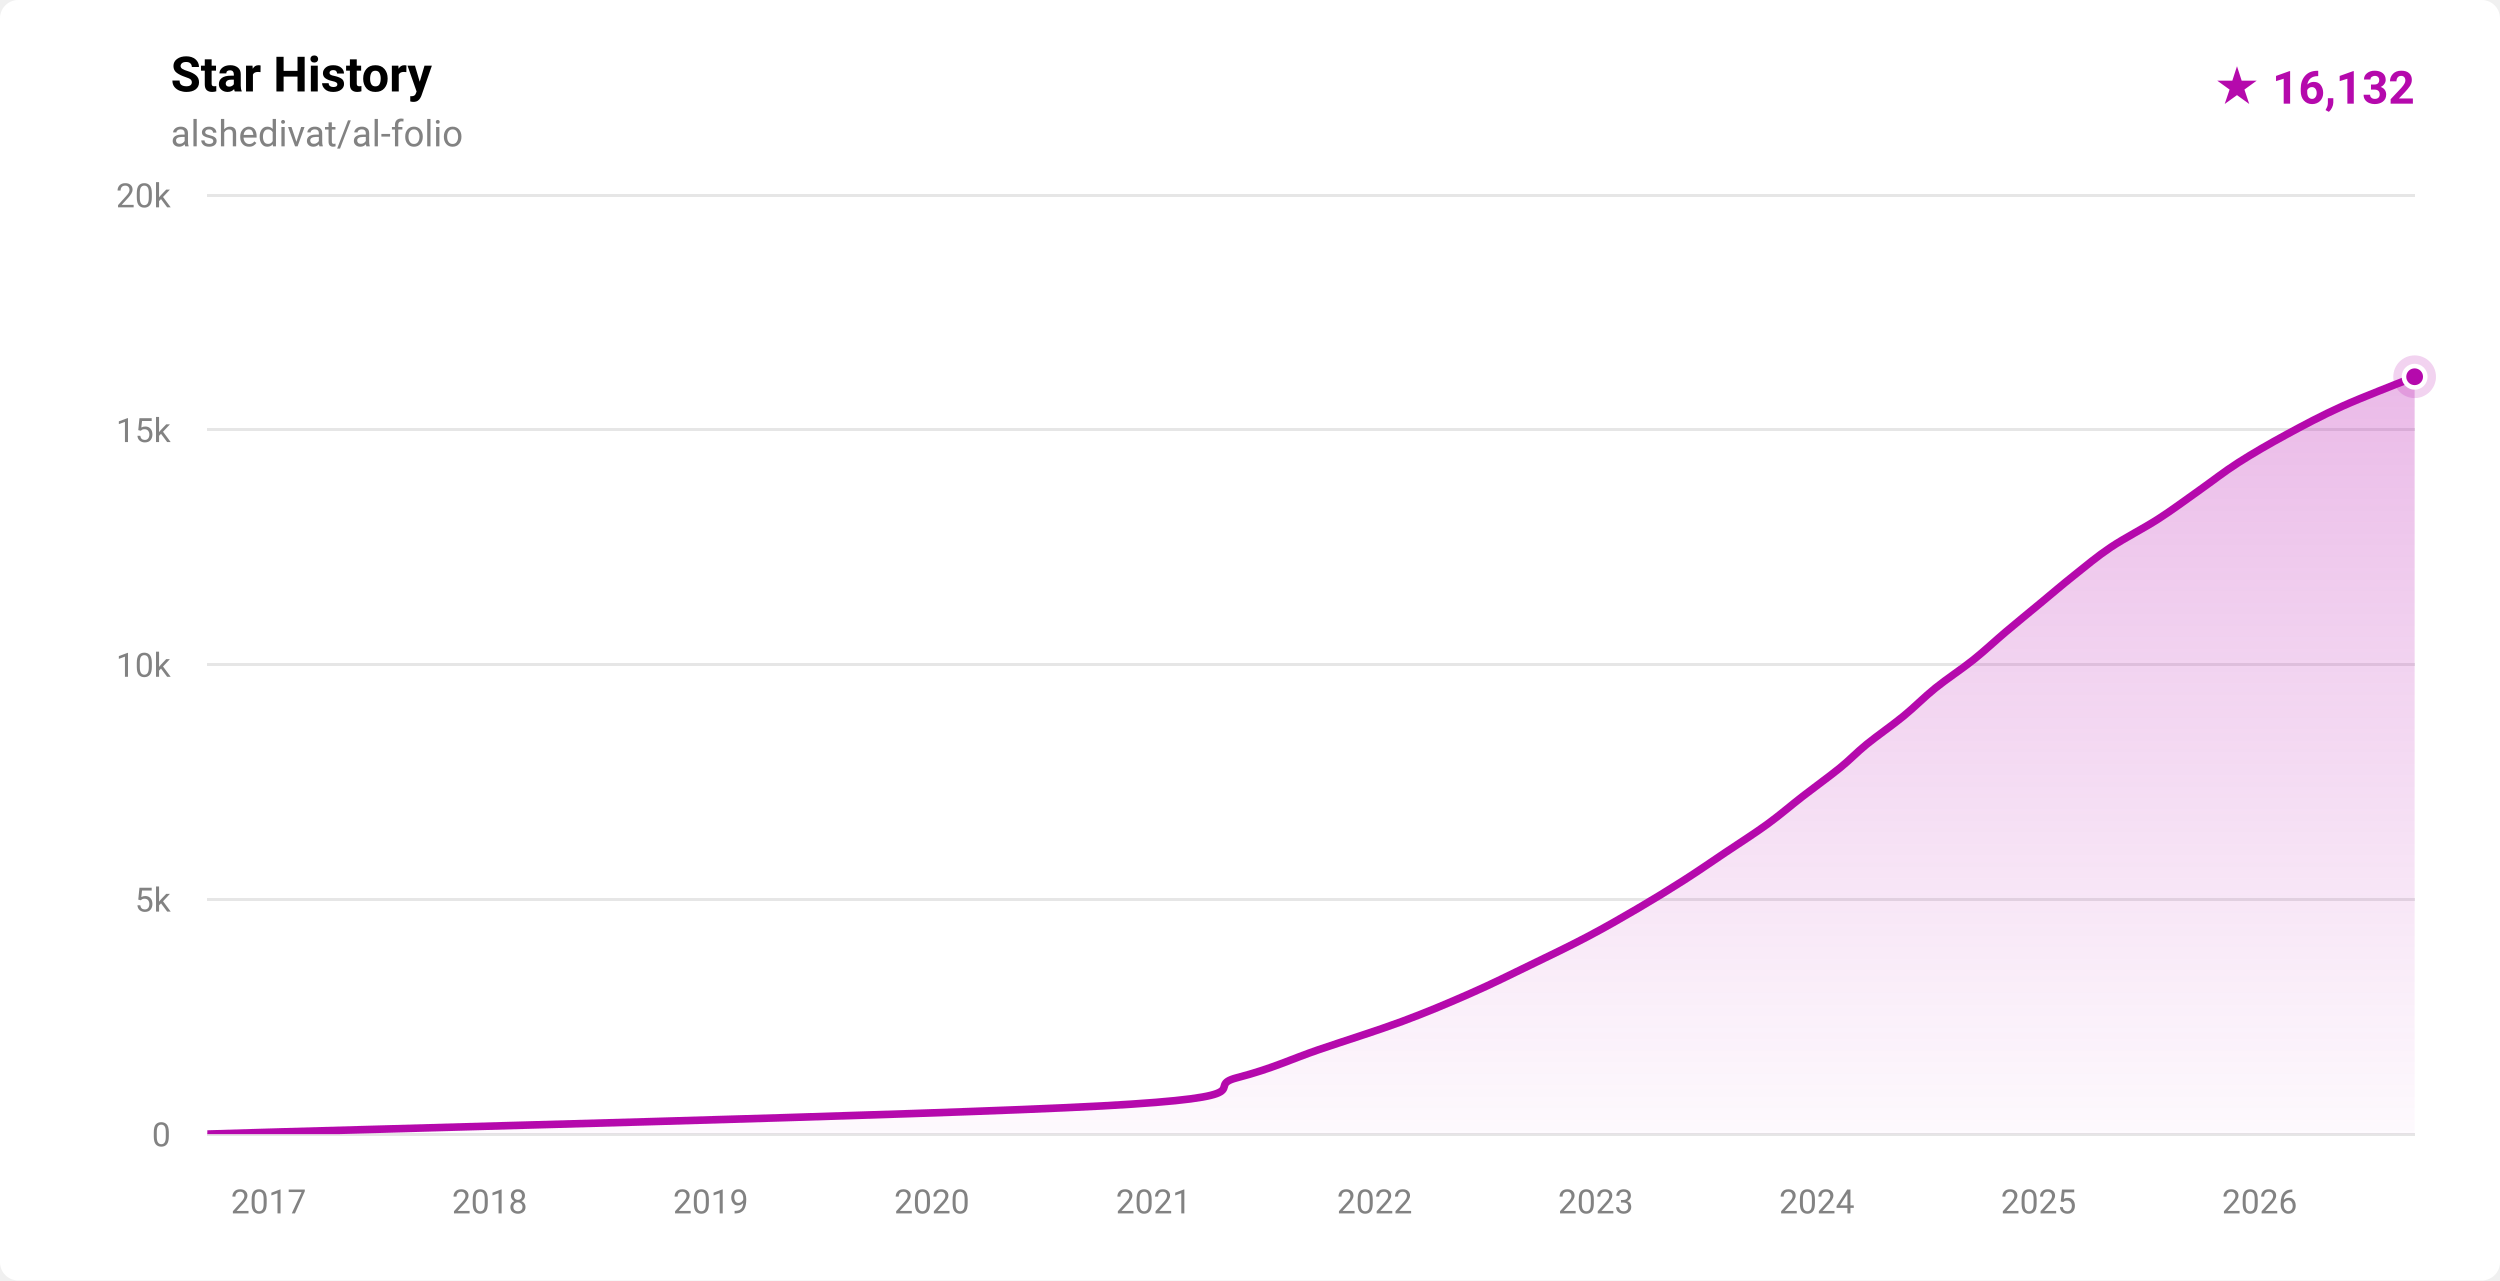
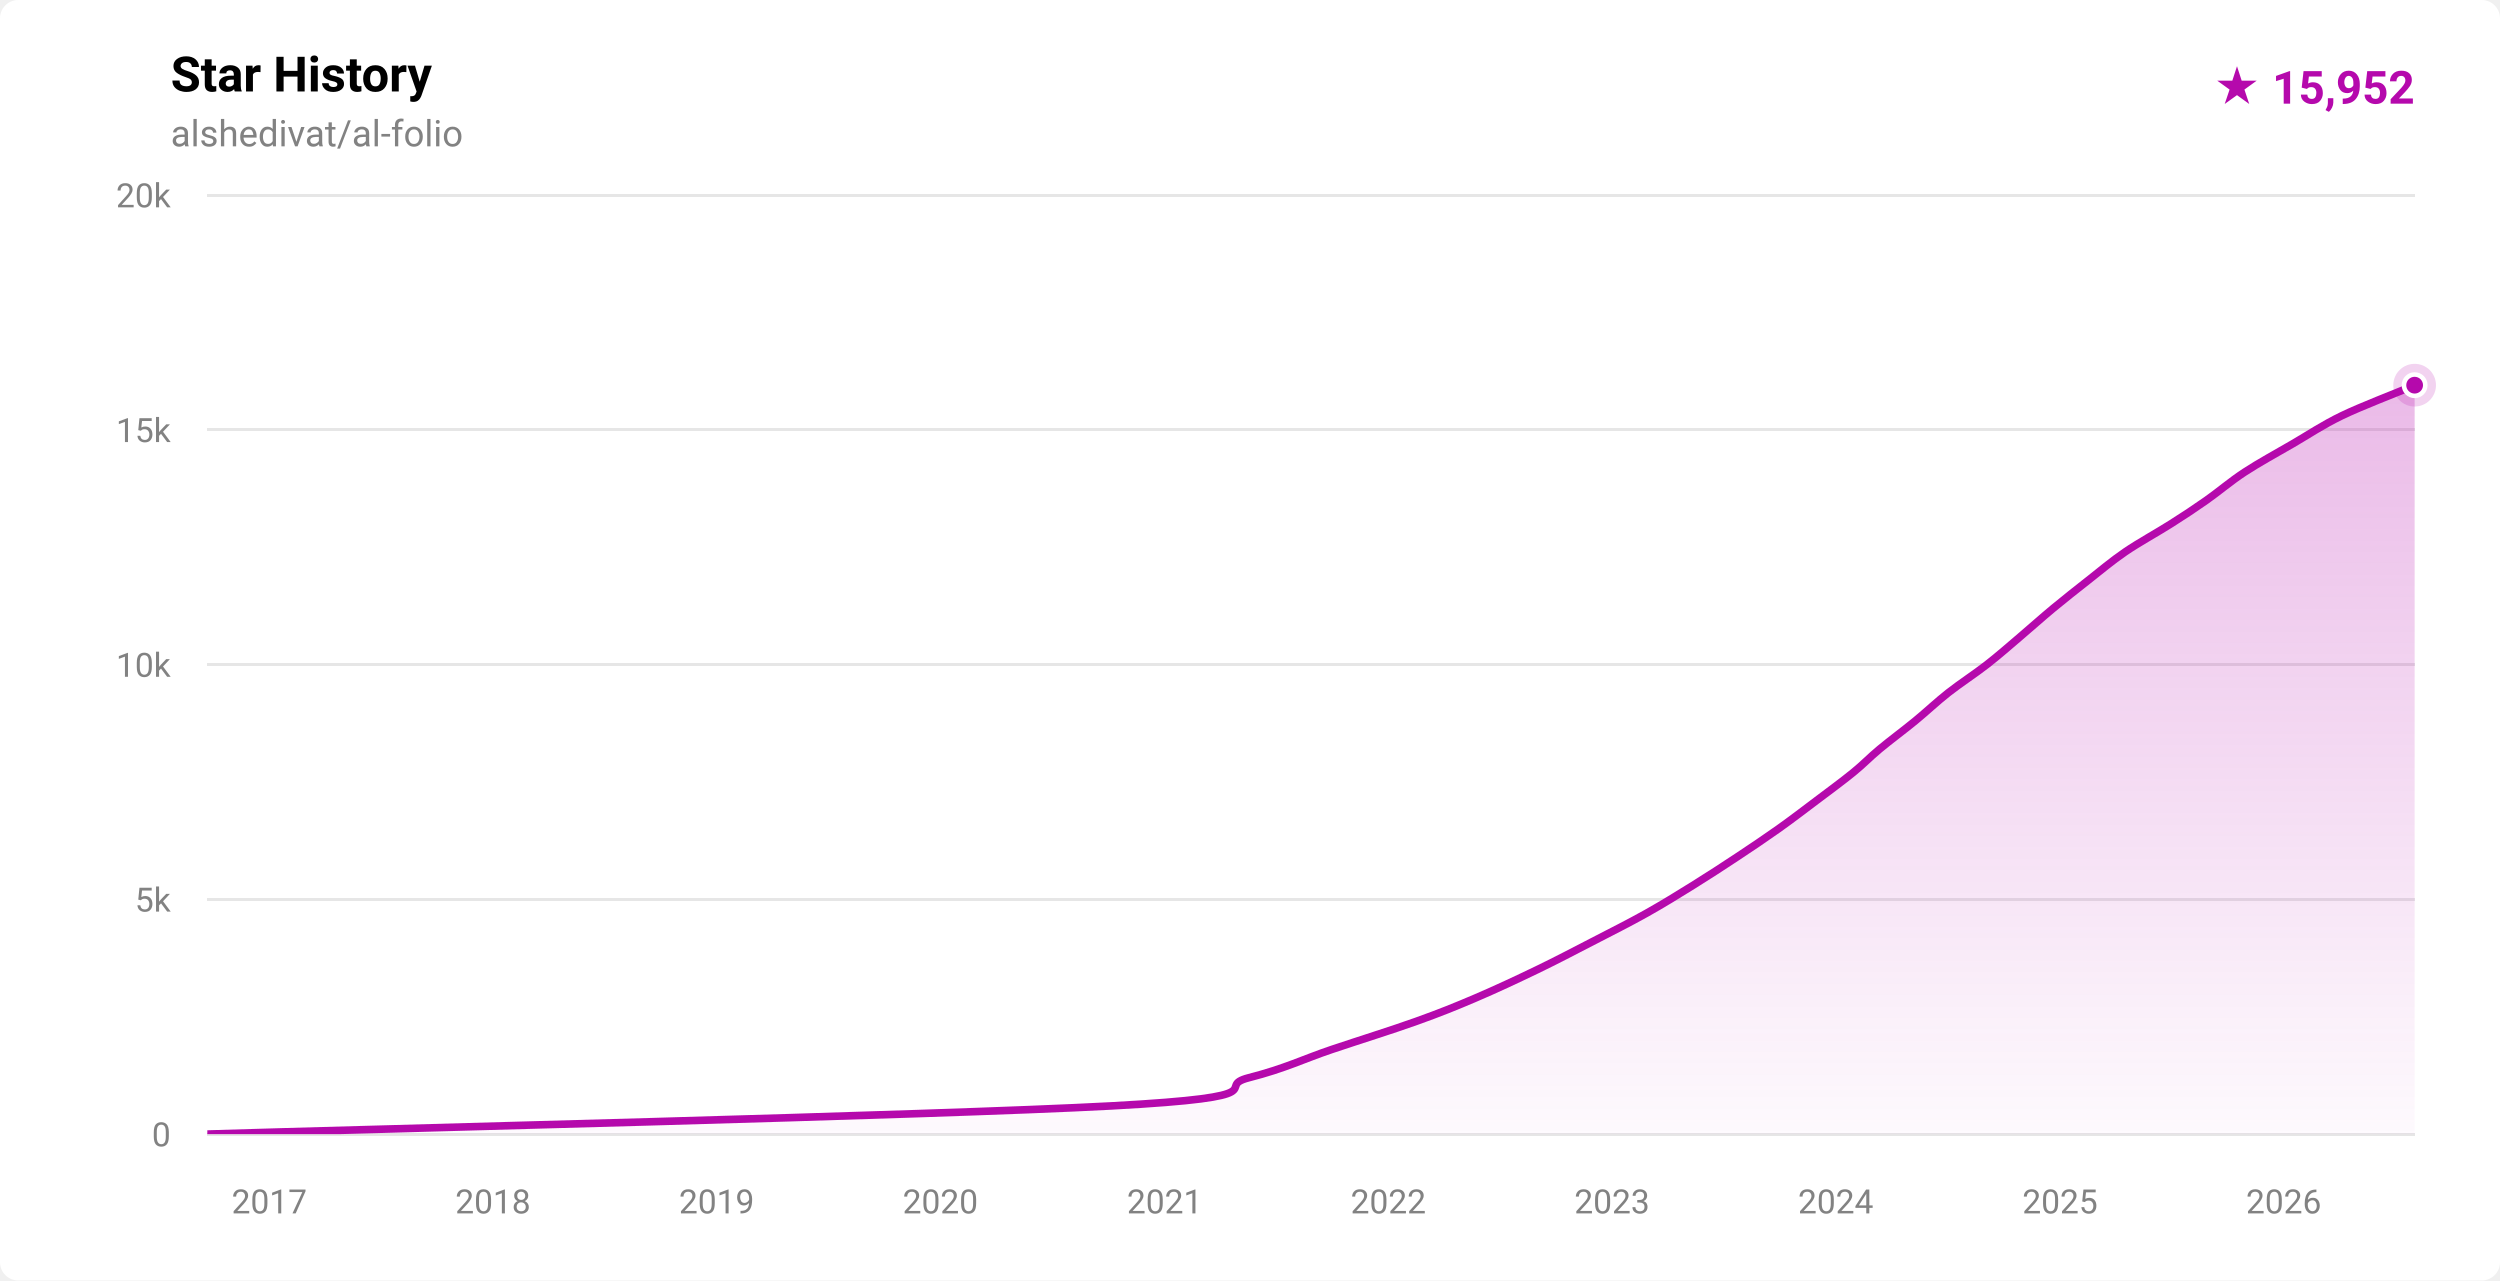
- <svg xmlns="http://www.w3.org/2000/svg" width="820" height="420" viewBox="0 0 820 420" role="img" aria-label="Star history for alshedivat/al-folio: 16132 stars">
+ <svg xmlns="http://www.w3.org/2000/svg" width="820" height="420" viewBox="0 0 820 420" role="img" aria-label="Star history for alshedivat/al-folio: 15952 stars">
  <defs>
    <linearGradient id="fill-light" x1="0" y1="0" x2="0" y2="1">
      <stop offset="0%" stop-color="rgba(181,9,172,0.28)" />
      <stop offset="100%" stop-color="rgba(181,9,172,0.02)" />
    </linearGradient>
    <clipPath id="plot-light">
      <rect x="68" y="64" width="724" height="308" />
    </clipPath>
  </defs>
  <style>
    .ttl { font: 600 16px -apple-system,BlinkMacSystemFont,'Segoe UI',Roboto,'Helvetica Neue',Arial,sans-serif; fill: #000000; }
    .sub { font: 400 12px -apple-system,BlinkMacSystemFont,'Segoe UI',Roboto,'Helvetica Neue',Arial,sans-serif; fill: #828282; }
    .ax  { font: 400 11px -apple-system,BlinkMacSystemFont,'Segoe UI',Roboto,'Helvetica Neue',Arial,sans-serif; fill: #828282; }
    .tot { font: 700 15px -apple-system,BlinkMacSystemFont,'Segoe UI',Roboto,'Helvetica Neue',Arial,sans-serif; fill: #b509ac; }
  </style>
  <rect width="820" height="420" fill="#ffffff" rx="6" />
  <text x="56" y="30" class="ttl">Star History</text>
  <text x="56" y="48" class="sub">alshedivat/al-folio</text>
-   <text x="792" y="34" text-anchor="end" class="tot">★ 16,132</text>
+   <text x="792" y="34" text-anchor="end" class="tot">★ 15,952</text>
  <g stroke="rgba(0,0,0,0.10)" stroke-width="1" shape-rendering="crispEdges">
    <line x1="68" y1="372.00" x2="792" y2="372.00" />
    <line x1="68" y1="295.00" x2="792" y2="295.00" />
    <line x1="68" y1="218.00" x2="792" y2="218.00" />
    <line x1="68" y1="141.00" x2="792" y2="141.00" />
    <line x1="68" y1="64.00" x2="792" y2="64.00" />
  </g>
  <g>
    <text x="56" y="376.00" text-anchor="end" class="ax">0</text>
    <text x="56" y="299.00" text-anchor="end" class="ax">5k</text>
    <text x="56" y="222.00" text-anchor="end" class="ax">10k</text>
    <text x="56" y="145.00" text-anchor="end" class="ax">15k</text>
    <text x="56" y="68.00" text-anchor="end" class="ax">20k</text>
  </g>
  <g>
-     <text x="88.09" y="398" text-anchor="middle" class="ax">2017</text>
-     <text x="160.61" y="398" text-anchor="middle" class="ax">2018</text>
-     <text x="233.13" y="398" text-anchor="middle" class="ax">2019</text>
-     <text x="305.65" y="398" text-anchor="middle" class="ax">2020</text>
-     <text x="378.36" y="398" text-anchor="middle" class="ax">2021</text>
-     <text x="450.88" y="398" text-anchor="middle" class="ax">2022</text>
-     <text x="523.40" y="398" text-anchor="middle" class="ax">2023</text>
-     <text x="595.92" y="398" text-anchor="middle" class="ax">2024</text>
-     <text x="668.64" y="398" text-anchor="middle" class="ax">2025</text>
-     <text x="741.16" y="398" text-anchor="middle" class="ax">2026</text>
+     <text x="88.33" y="398" text-anchor="middle" class="ax">2017</text>
+     <text x="161.69" y="398" text-anchor="middle" class="ax">2018</text>
+     <text x="235.06" y="398" text-anchor="middle" class="ax">2019</text>
+     <text x="308.43" y="398" text-anchor="middle" class="ax">2020</text>
+     <text x="382.00" y="398" text-anchor="middle" class="ax">2021</text>
+     <text x="455.37" y="398" text-anchor="middle" class="ax">2022</text>
+     <text x="528.74" y="398" text-anchor="middle" class="ax">2023</text>
+     <text x="602.11" y="398" text-anchor="middle" class="ax">2024</text>
+     <text x="675.68" y="398" text-anchor="middle" class="ax">2025</text>
+     <text x="749.05" y="398" text-anchor="middle" class="ax">2026</text>
  </g>
  <g clip-path="url(#plot-light)">
-     <path d="M 68.00,371.98 C 116.92,370.44 305.22,365.82 361.51,362.74 C 417.79,359.66 393.86,356.58 405.72,353.50 C 417.57,350.42 423.60,347.34 432.63,344.26 C 441.66,341.18 451.60,338.10 459.90,335.02 C 468.20,331.94 475.42,328.86 482.42,325.78 C 489.43,322.70 495.57,319.62 501.93,316.54 C 508.29,313.46 514.72,310.38 520.57,307.30 C 526.42,304.22 531.77,301.14 537.04,298.06 C 542.30,294.98 547.33,291.90 552.15,288.82 C 556.98,285.74 561.40,282.66 565.99,279.58 C 570.58,276.50 575.44,273.42 579.68,270.34 C 583.92,267.26 587.43,264.18 591.41,261.10 C 595.38,258.02 600.04,254.69 603.51,251.86 C 606.98,249.04 608.77,246.99 612.23,244.16 C 615.70,241.34 620.55,238.00 624.31,234.92 C 628.08,231.84 631.00,228.76 634.82,225.68 C 638.64,222.60 643.38,219.52 647.24,216.44 C 651.09,213.36 654.31,210.28 657.96,207.20 C 661.60,204.12 665.39,201.04 669.11,197.96 C 672.83,194.88 676.41,191.80 680.29,188.72 C 684.17,185.64 687.77,182.56 692.37,179.48 C 696.97,176.40 703.09,173.32 707.88,170.24 C 712.67,167.16 716.73,164.08 721.11,161.00 C 725.49,157.92 729.33,154.84 734.14,151.76 C 738.95,148.68 744.29,145.60 749.97,142.52 C 755.65,139.44 761.38,136.36 768.20,133.28 C 775.03,130.20 786.93,125.66 790.90,124.04 C 794.86,122.43 791.82,123.65 792.00,123.57 L 792.00,372.00 L 68.00,372.00 Z" fill="url(#fill-light)" />
-     <path d="M 68.00,371.98 C 116.92,370.44 305.22,365.82 361.51,362.74 C 417.79,359.66 393.86,356.58 405.72,353.50 C 417.57,350.42 423.60,347.34 432.63,344.26 C 441.66,341.18 451.60,338.10 459.90,335.02 C 468.20,331.94 475.42,328.86 482.42,325.78 C 489.43,322.70 495.57,319.62 501.93,316.54 C 508.29,313.46 514.72,310.38 520.57,307.30 C 526.42,304.22 531.77,301.14 537.04,298.06 C 542.30,294.98 547.33,291.90 552.15,288.82 C 556.98,285.74 561.40,282.66 565.99,279.58 C 570.58,276.50 575.44,273.42 579.68,270.34 C 583.92,267.26 587.43,264.18 591.41,261.10 C 595.38,258.02 600.04,254.69 603.51,251.86 C 606.98,249.04 608.77,246.99 612.23,244.16 C 615.70,241.34 620.55,238.00 624.31,234.92 C 628.08,231.84 631.00,228.76 634.82,225.68 C 638.64,222.60 643.38,219.52 647.24,216.44 C 651.09,213.36 654.31,210.28 657.96,207.20 C 661.60,204.12 665.39,201.04 669.11,197.96 C 672.83,194.88 676.41,191.80 680.29,188.72 C 684.17,185.64 687.77,182.56 692.37,179.48 C 696.97,176.40 703.09,173.32 707.88,170.24 C 712.67,167.16 716.73,164.08 721.11,161.00 C 725.49,157.92 729.33,154.84 734.14,151.76 C 738.95,148.68 744.29,145.60 749.97,142.52 C 755.65,139.44 761.38,136.36 768.20,133.28 C 775.03,130.20 786.93,125.66 790.90,124.04 C 794.86,122.43 791.82,123.65 792.00,123.57" fill="none" stroke="#b509ac" stroke-width="2.5" stroke-linecap="round" stroke-linejoin="round" />
+     <path d="M 68.00,371.98 C 117.42,370.44 307.57,365.82 364.51,362.74 C 421.44,359.66 397.57,356.58 409.61,353.50 C 421.65,350.42 427.58,347.34 436.72,344.26 C 445.87,341.18 456.59,337.85 464.48,335.02 C 472.36,332.20 477.43,330.15 484.04,327.32 C 490.65,324.50 497.76,321.16 504.15,318.08 C 510.53,315.00 516.38,311.92 522.35,308.84 C 528.31,305.76 534.44,302.68 539.94,299.60 C 545.44,296.52 550.40,293.44 555.36,290.36 C 560.32,287.28 565.04,284.20 569.70,281.12 C 574.35,278.04 578.95,274.96 583.29,271.88 C 587.63,268.80 591.64,265.72 595.73,262.64 C 599.81,259.56 604.36,256.23 607.82,253.40 C 611.29,250.58 613.12,248.53 616.52,245.70 C 619.91,242.88 624.43,239.54 628.18,236.46 C 631.94,233.38 635.12,230.30 639.04,227.22 C 642.96,224.14 647.74,221.06 651.69,217.98 C 655.64,214.90 659.11,211.82 662.74,208.74 C 666.37,205.66 669.77,202.58 673.49,199.50 C 677.21,196.42 681.12,193.34 685.04,190.26 C 688.97,187.18 692.55,184.10 697.06,181.02 C 701.57,177.94 707.68,174.61 712.12,171.78 C 716.56,168.96 719.68,166.91 723.71,164.08 C 727.73,161.26 731.56,157.92 736.26,154.84 C 740.97,151.76 746.64,148.68 751.95,145.60 C 757.26,142.52 761.74,139.44 768.11,136.36 C 774.48,133.28 786.19,128.80 790.17,127.12 C 794.15,125.45 791.70,126.47 792.00,126.34 L 792.00,372.00 L 68.00,372.00 Z" fill="url(#fill-light)" />
+     <path d="M 68.00,371.98 C 117.42,370.44 307.57,365.82 364.51,362.74 C 421.44,359.66 397.57,356.58 409.61,353.50 C 421.65,350.42 427.58,347.34 436.72,344.26 C 445.87,341.18 456.59,337.85 464.48,335.02 C 472.36,332.20 477.43,330.15 484.04,327.32 C 490.65,324.50 497.76,321.16 504.15,318.08 C 510.53,315.00 516.38,311.92 522.35,308.84 C 528.31,305.76 534.44,302.68 539.94,299.60 C 545.44,296.52 550.40,293.44 555.36,290.36 C 560.32,287.28 565.04,284.20 569.70,281.12 C 574.35,278.04 578.95,274.96 583.29,271.88 C 587.63,268.80 591.64,265.72 595.73,262.64 C 599.81,259.56 604.36,256.23 607.82,253.40 C 611.29,250.58 613.12,248.53 616.52,245.70 C 619.91,242.88 624.43,239.54 628.18,236.46 C 631.94,233.38 635.12,230.30 639.04,227.22 C 642.96,224.14 647.74,221.06 651.69,217.98 C 655.64,214.90 659.11,211.82 662.74,208.74 C 666.37,205.66 669.77,202.58 673.49,199.50 C 677.21,196.42 681.12,193.34 685.04,190.26 C 688.97,187.18 692.55,184.10 697.06,181.02 C 701.57,177.94 707.68,174.61 712.12,171.78 C 716.56,168.96 719.68,166.91 723.71,164.08 C 727.73,161.26 731.56,157.92 736.26,154.84 C 740.97,151.76 746.64,148.68 751.95,145.60 C 757.26,142.52 761.74,139.44 768.11,136.36 C 774.48,133.28 786.19,128.80 790.17,127.12 C 794.15,125.45 791.70,126.47 792.00,126.34" fill="none" stroke="#b509ac" stroke-width="2.5" stroke-linecap="round" stroke-linejoin="round" />
  </g>
-   <circle cx="792.00" cy="123.57" r="7" fill="#b509ac" opacity="0.18" />
-   <circle cx="792.00" cy="123.57" r="3.5" fill="#b509ac" stroke="#ffffff" stroke-width="1.5" />
+   <circle cx="792.00" cy="126.34" r="7" fill="#b509ac" opacity="0.18" />
+   <circle cx="792.00" cy="126.34" r="3.5" fill="#b509ac" stroke="#ffffff" stroke-width="1.5" />
</svg>
